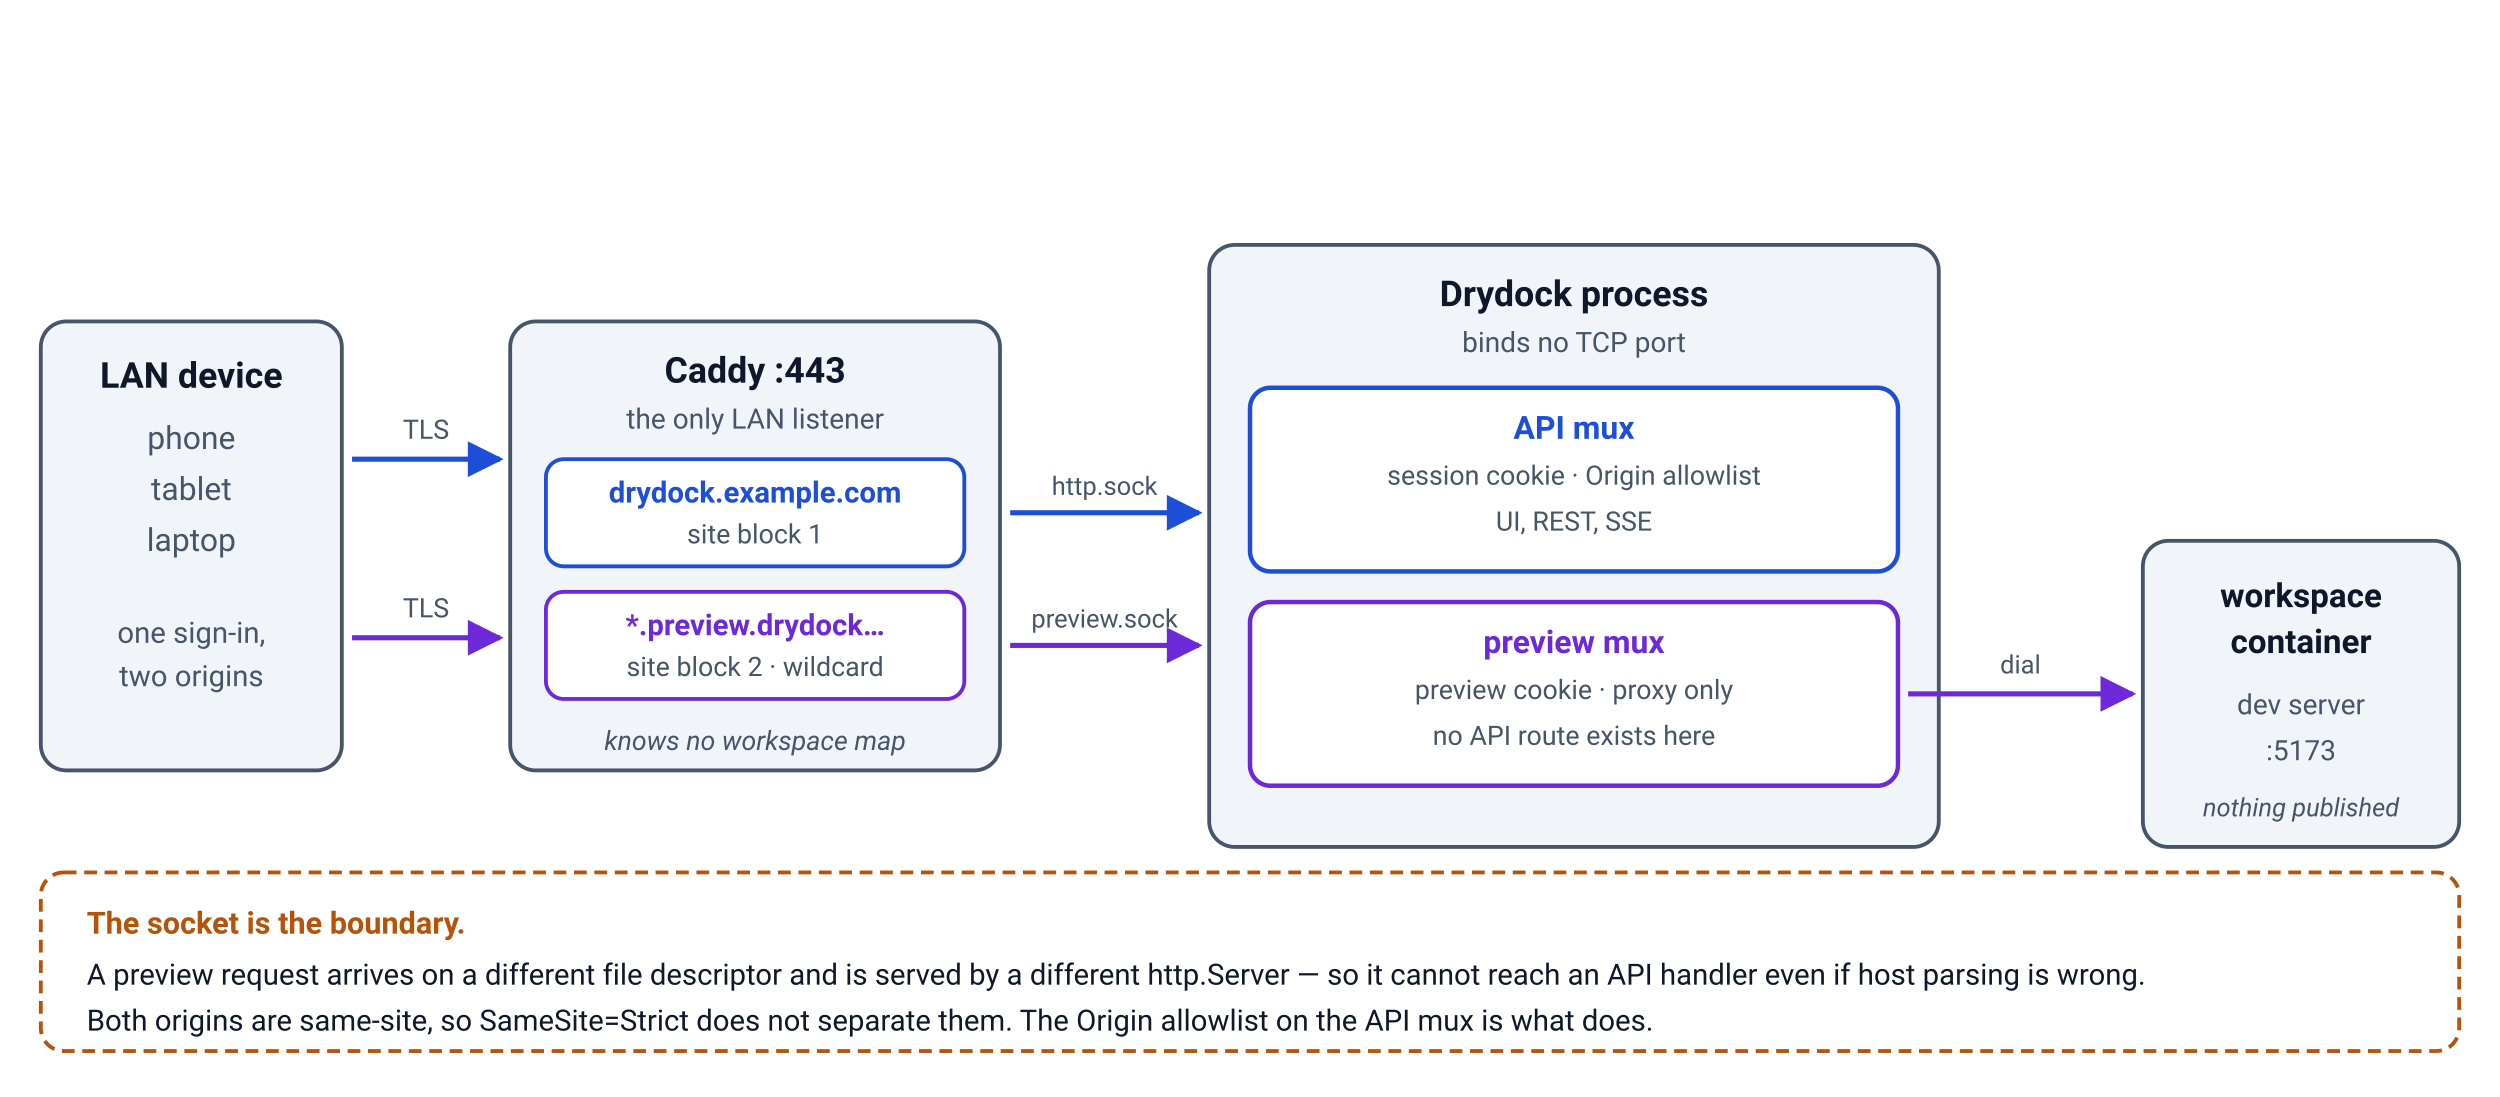
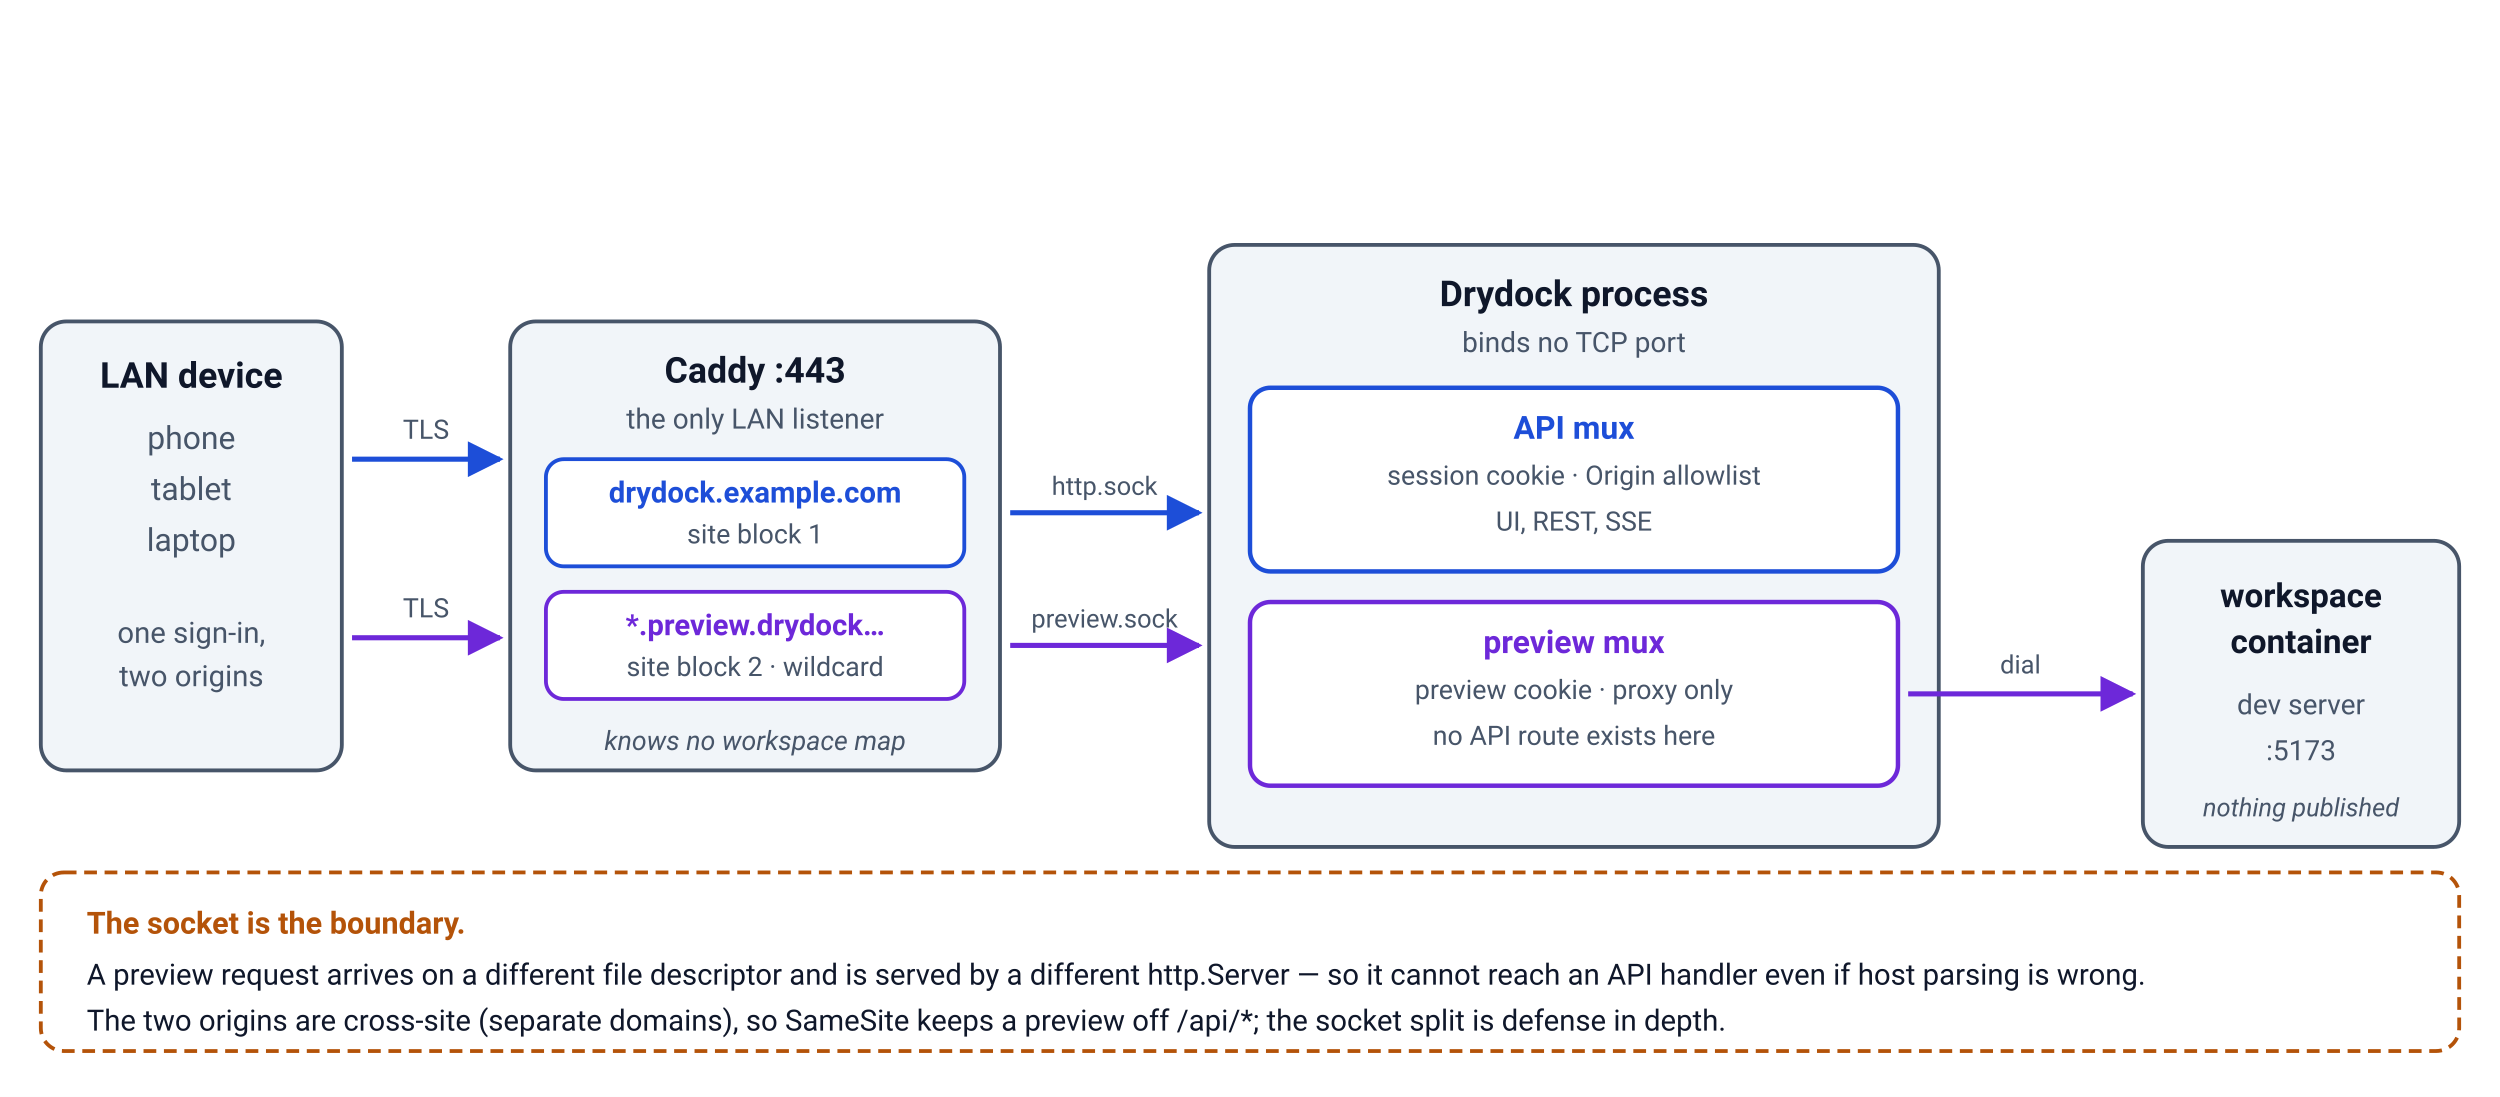
<svg xmlns="http://www.w3.org/2000/svg" viewBox="0 0 980 430" width="980" height="430" font-family="ui-sans-serif,-apple-system,Segoe UI,Roboto,Helvetica,Arial,sans-serif">
  <defs>
    <marker id="aApi" viewBox="0 0 10 10" refX="9" refY="5" markerWidth="7" markerHeight="7" orient="auto-start-reverse">
      <path d="M0,0 L10,5 L0,10 z" fill="#1d4ed8" />
    </marker>
    <marker id="aPrev" viewBox="0 0 10 10" refX="9" refY="5" markerWidth="7" markerHeight="7" orient="auto-start-reverse">
      <path d="M0,0 L10,5 L0,10 z" fill="#6d28d9" />
    </marker>
  </defs>
  <rect x="0" y="0" width="980" height="430" fill="#ffffff" />
  <rect x="16" y="126" width="118" height="176" rx="10" fill="#f1f5f9" stroke="#475569" stroke-width="1.5" />
  <text x="75" y="152" text-anchor="middle" font-size="14" font-weight="600" fill="#0f172a">LAN device</text>
  <text x="75" y="176" text-anchor="middle" font-size="12.5" fill="#475569">phone</text>
  <text x="75" y="196" text-anchor="middle" font-size="12.5" fill="#475569">tablet</text>
  <text x="75" y="216" text-anchor="middle" font-size="12.5" fill="#475569">laptop</text>
  <text x="75" y="252" text-anchor="middle" font-size="11.5" fill="#475569">one sign-in,</text>
  <text x="75" y="269" text-anchor="middle" font-size="11.5" fill="#475569">two origins</text>
  <path d="M138,180 L196,180" stroke="#1d4ed8" stroke-width="2" fill="none" marker-end="url(#aApi)" />
  <path d="M138,250 L196,250" stroke="#6d28d9" stroke-width="2" fill="none" marker-end="url(#aPrev)" />
  <text x="167" y="172" text-anchor="middle" font-size="10.5" fill="#475569">TLS</text>
  <text x="167" y="242" text-anchor="middle" font-size="10.5" fill="#475569">TLS</text>
  <rect x="200" y="126" width="192" height="176" rx="10" fill="#f1f5f9" stroke="#475569" stroke-width="1.5" />
  <text x="296" y="150" text-anchor="middle" font-size="14" font-weight="600" fill="#0f172a">Caddy :443</text>
  <text x="296" y="168" text-anchor="middle" font-size="11" fill="#475569">the only LAN listener</text>
  <rect x="214" y="180" width="164" height="42" rx="7" fill="#ffffff" stroke="#1d4ed8" stroke-width="1.5" />
  <text x="296" y="197" text-anchor="middle" font-size="11.5" font-weight="600" fill="#1d4ed8">drydock.example.com</text>
  <text x="296" y="213" text-anchor="middle" font-size="10.5" fill="#475569">site block 1</text>
  <rect x="214" y="232" width="164" height="42" rx="7" fill="#ffffff" stroke="#6d28d9" stroke-width="1.5" />
  <text x="296" y="249" text-anchor="middle" font-size="11.5" font-weight="600" fill="#6d28d9">*.preview.drydock…</text>
  <text x="296" y="265" text-anchor="middle" font-size="10.5" fill="#475569">site block 2 · wildcard</text>
  <text x="296" y="294" text-anchor="middle" font-size="10.5" font-style="italic" fill="#475569">knows no workspace map</text>
  <path d="M396,201 L470,201" stroke="#1d4ed8" stroke-width="2" fill="none" marker-end="url(#aApi)" />
  <path d="M396,253 L470,253" stroke="#6d28d9" stroke-width="2" fill="none" marker-end="url(#aPrev)" />
  <text x="433" y="194" text-anchor="middle" font-size="10" fill="#475569">http.sock</text>
  <text x="433" y="246" text-anchor="middle" font-size="10" fill="#475569">preview.sock</text>
  <rect x="474" y="96" width="286" height="236" rx="10" fill="#f1f5f9" stroke="#475569" stroke-width="1.5" />
  <text x="617" y="120" text-anchor="middle" font-size="14" font-weight="600" fill="#0f172a">Drydock process</text>
  <text x="617" y="138" text-anchor="middle" font-size="11" fill="#475569">binds no TCP port</text>
  <rect x="490" y="152" width="254" height="72" rx="8" fill="#ffffff" stroke="#1d4ed8" stroke-width="1.75" />
  <text x="617" y="172" text-anchor="middle" font-size="12.5" font-weight="600" fill="#1d4ed8">API mux</text>
  <text x="617" y="190" text-anchor="middle" font-size="10.5" fill="#475569">session cookie · Origin allowlist</text>
  <text x="617" y="208" text-anchor="middle" font-size="10.5" fill="#475569">UI, REST, SSE</text>
  <rect x="490" y="236" width="254" height="72" rx="8" fill="#ffffff" stroke="#6d28d9" stroke-width="1.75" />
  <text x="617" y="256" text-anchor="middle" font-size="12.5" font-weight="600" fill="#6d28d9">preview mux</text>
  <text x="617" y="274" text-anchor="middle" font-size="10.5" fill="#475569">preview cookie · proxy only</text>
  <text x="617" y="292" text-anchor="middle" font-size="10.5" fill="#475569">no API route exists here</text>
  <path d="M748,272 L836,272" stroke="#6d28d9" stroke-width="2" fill="none" marker-end="url(#aPrev)" />
  <text x="792" y="264" text-anchor="middle" font-size="10" fill="#475569">dial</text>
  <rect x="840" y="212" width="124" height="120" rx="10" fill="#f1f5f9" stroke="#475569" stroke-width="1.5" />
  <text x="902" y="238" text-anchor="middle" font-size="13" font-weight="600" fill="#0f172a">workspace</text>
  <text x="902" y="256" text-anchor="middle" font-size="13" font-weight="600" fill="#0f172a">container</text>
  <text x="902" y="280" text-anchor="middle" font-size="11" fill="#475569">dev server</text>
  <text x="902" y="298" text-anchor="middle" font-size="11" fill="#475569">:5173</text>
  <text x="902" y="320" text-anchor="middle" font-size="10" font-style="italic" fill="#475569">nothing published</text>
  <rect x="16" y="342" width="948" height="70" rx="9" fill="#ffffff" stroke="#b45309" stroke-width="1.5" stroke-dasharray="5 3" />
  <text x="34" y="366" font-size="12" font-weight="600" fill="#b45309">The socket is the boundary.</text>
  <text x="34" y="386" font-size="11.5" fill="#0f172a">A preview request arrives on a different file descriptor and is served by a different http.Server — so it cannot reach an API handler even if host parsing is wrong.</text>
-   <text x="34" y="404" font-size="11.5" fill="#0f172a">Both origins are same-site, so SameSite=Strict does not separate them. The Origin allowlist on the API mux is what does.</text>
+   <text x="34" y="404" font-size="11.5" fill="#0f172a">The two origins are cross-site (separate domains), so SameSite keeps a preview off /api/*; the socket split is defense in depth.</text>
</svg>
